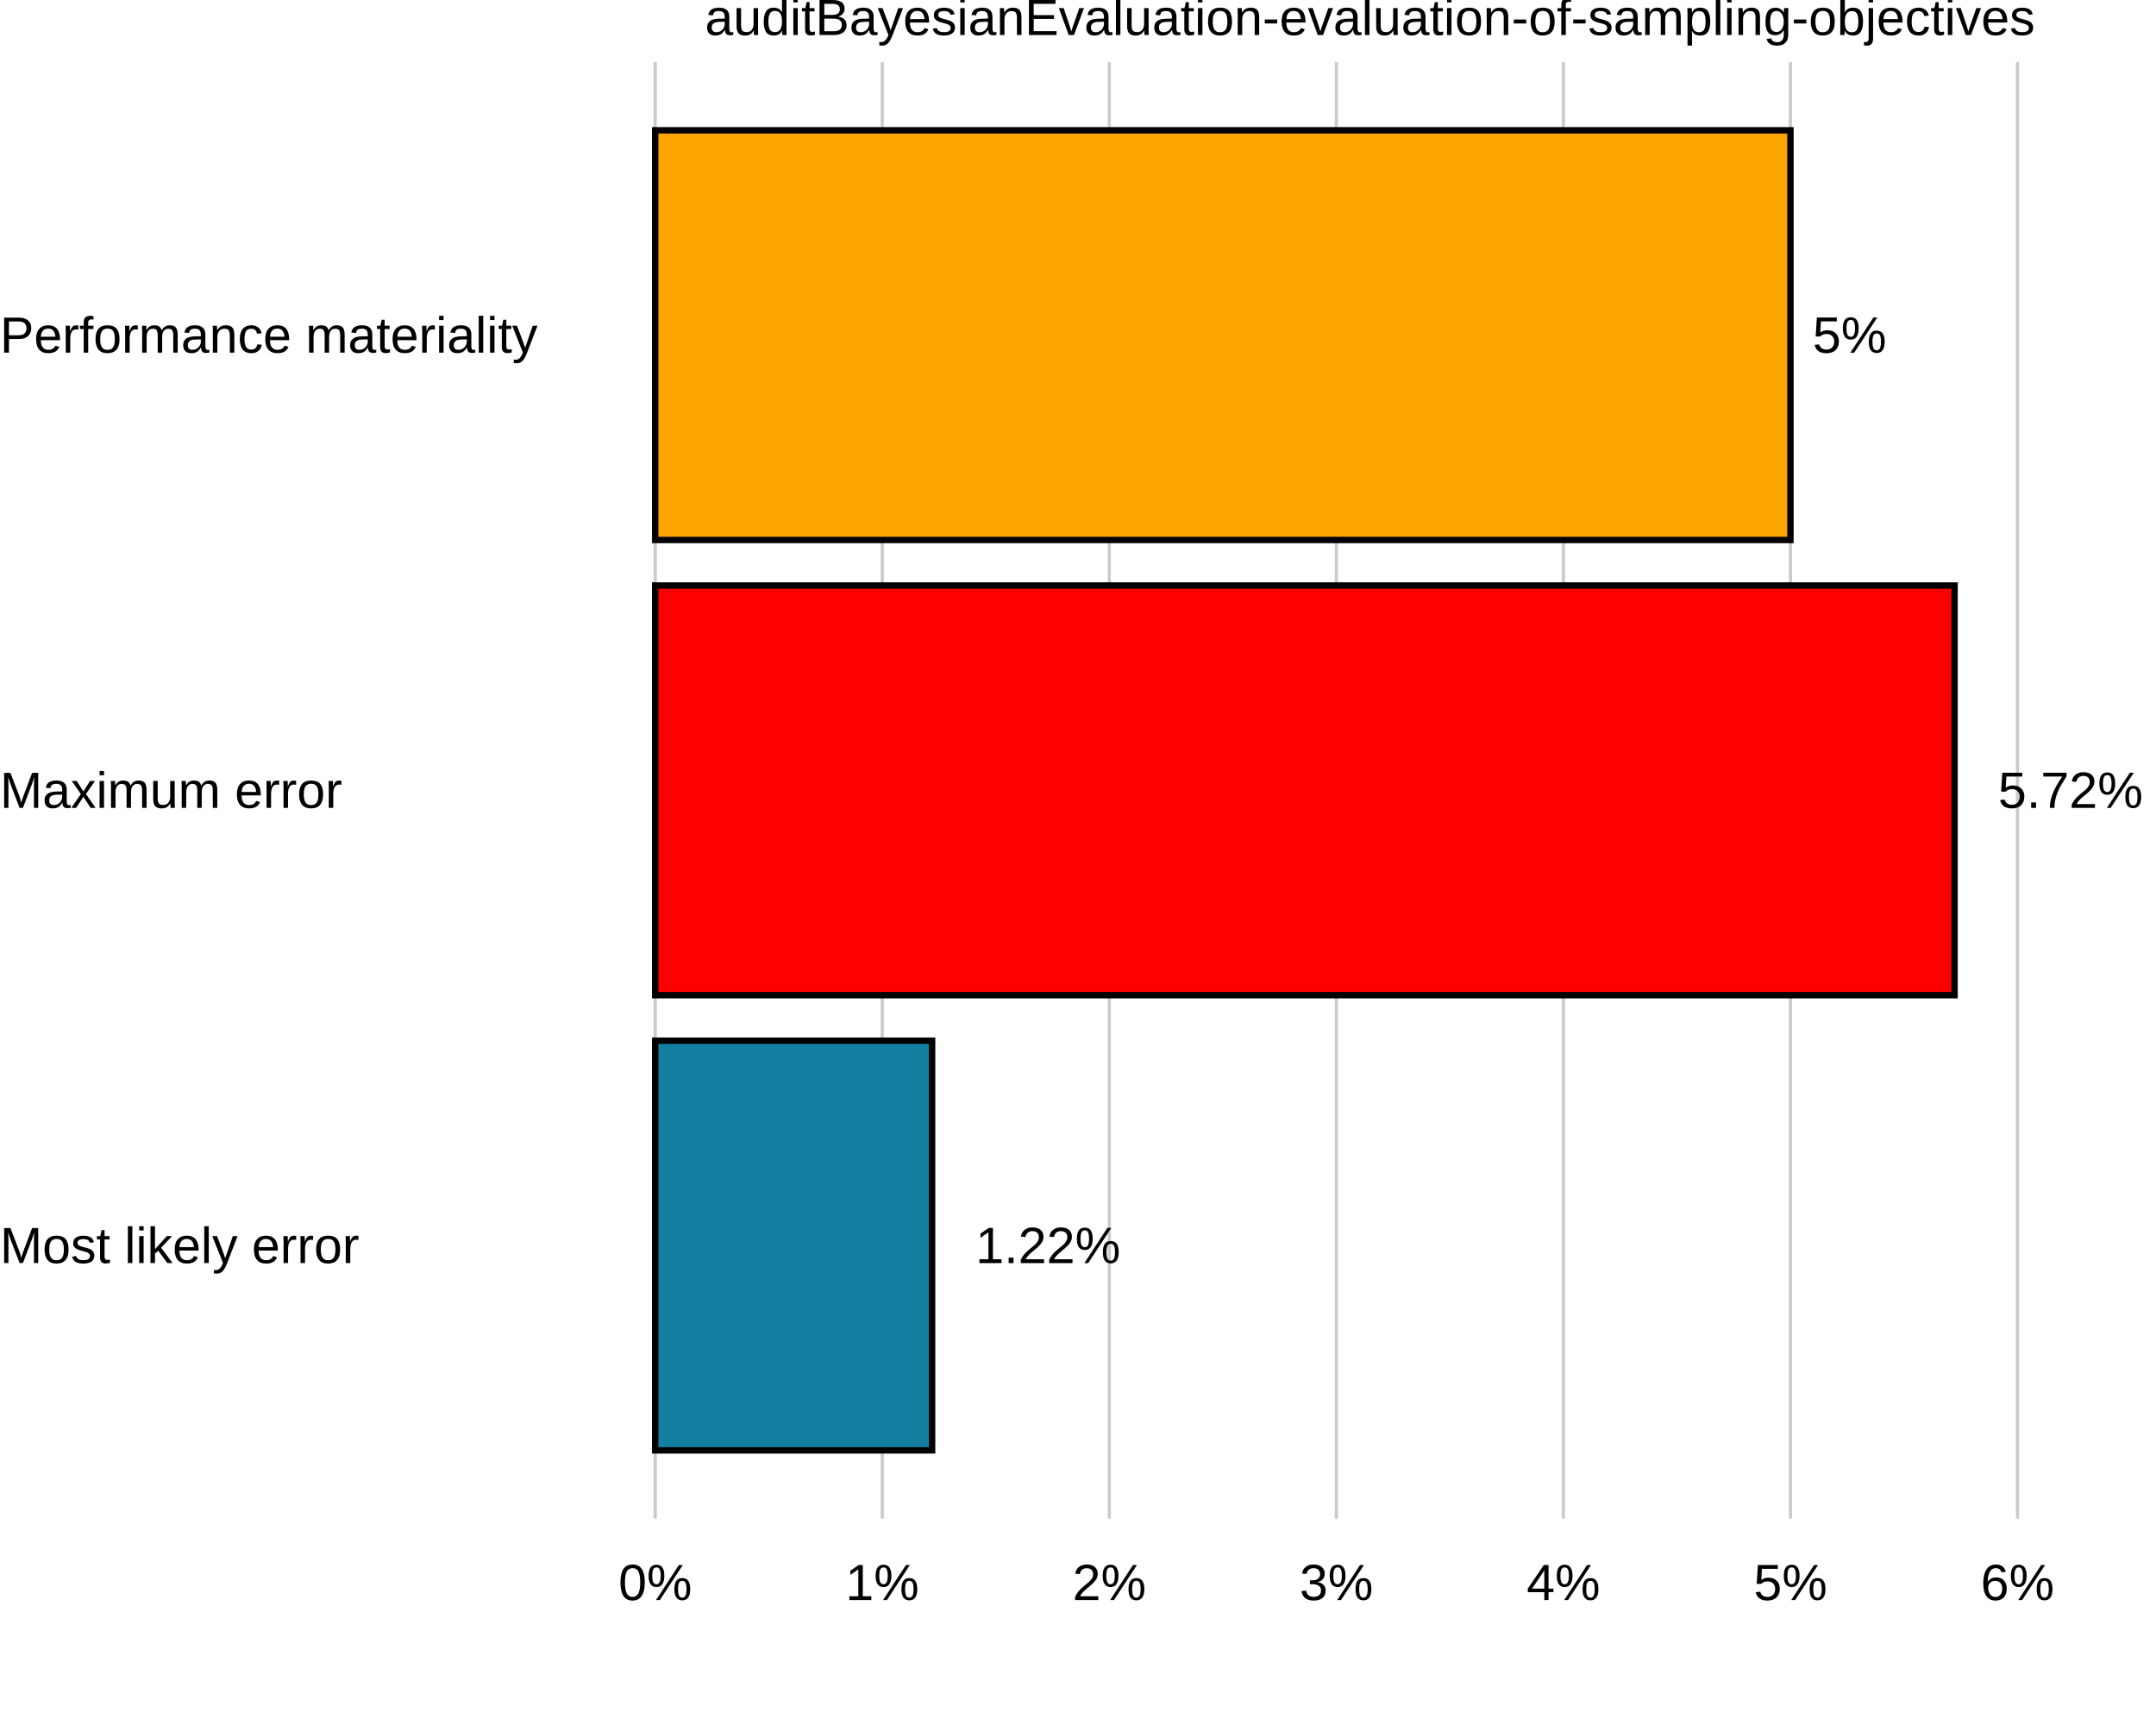
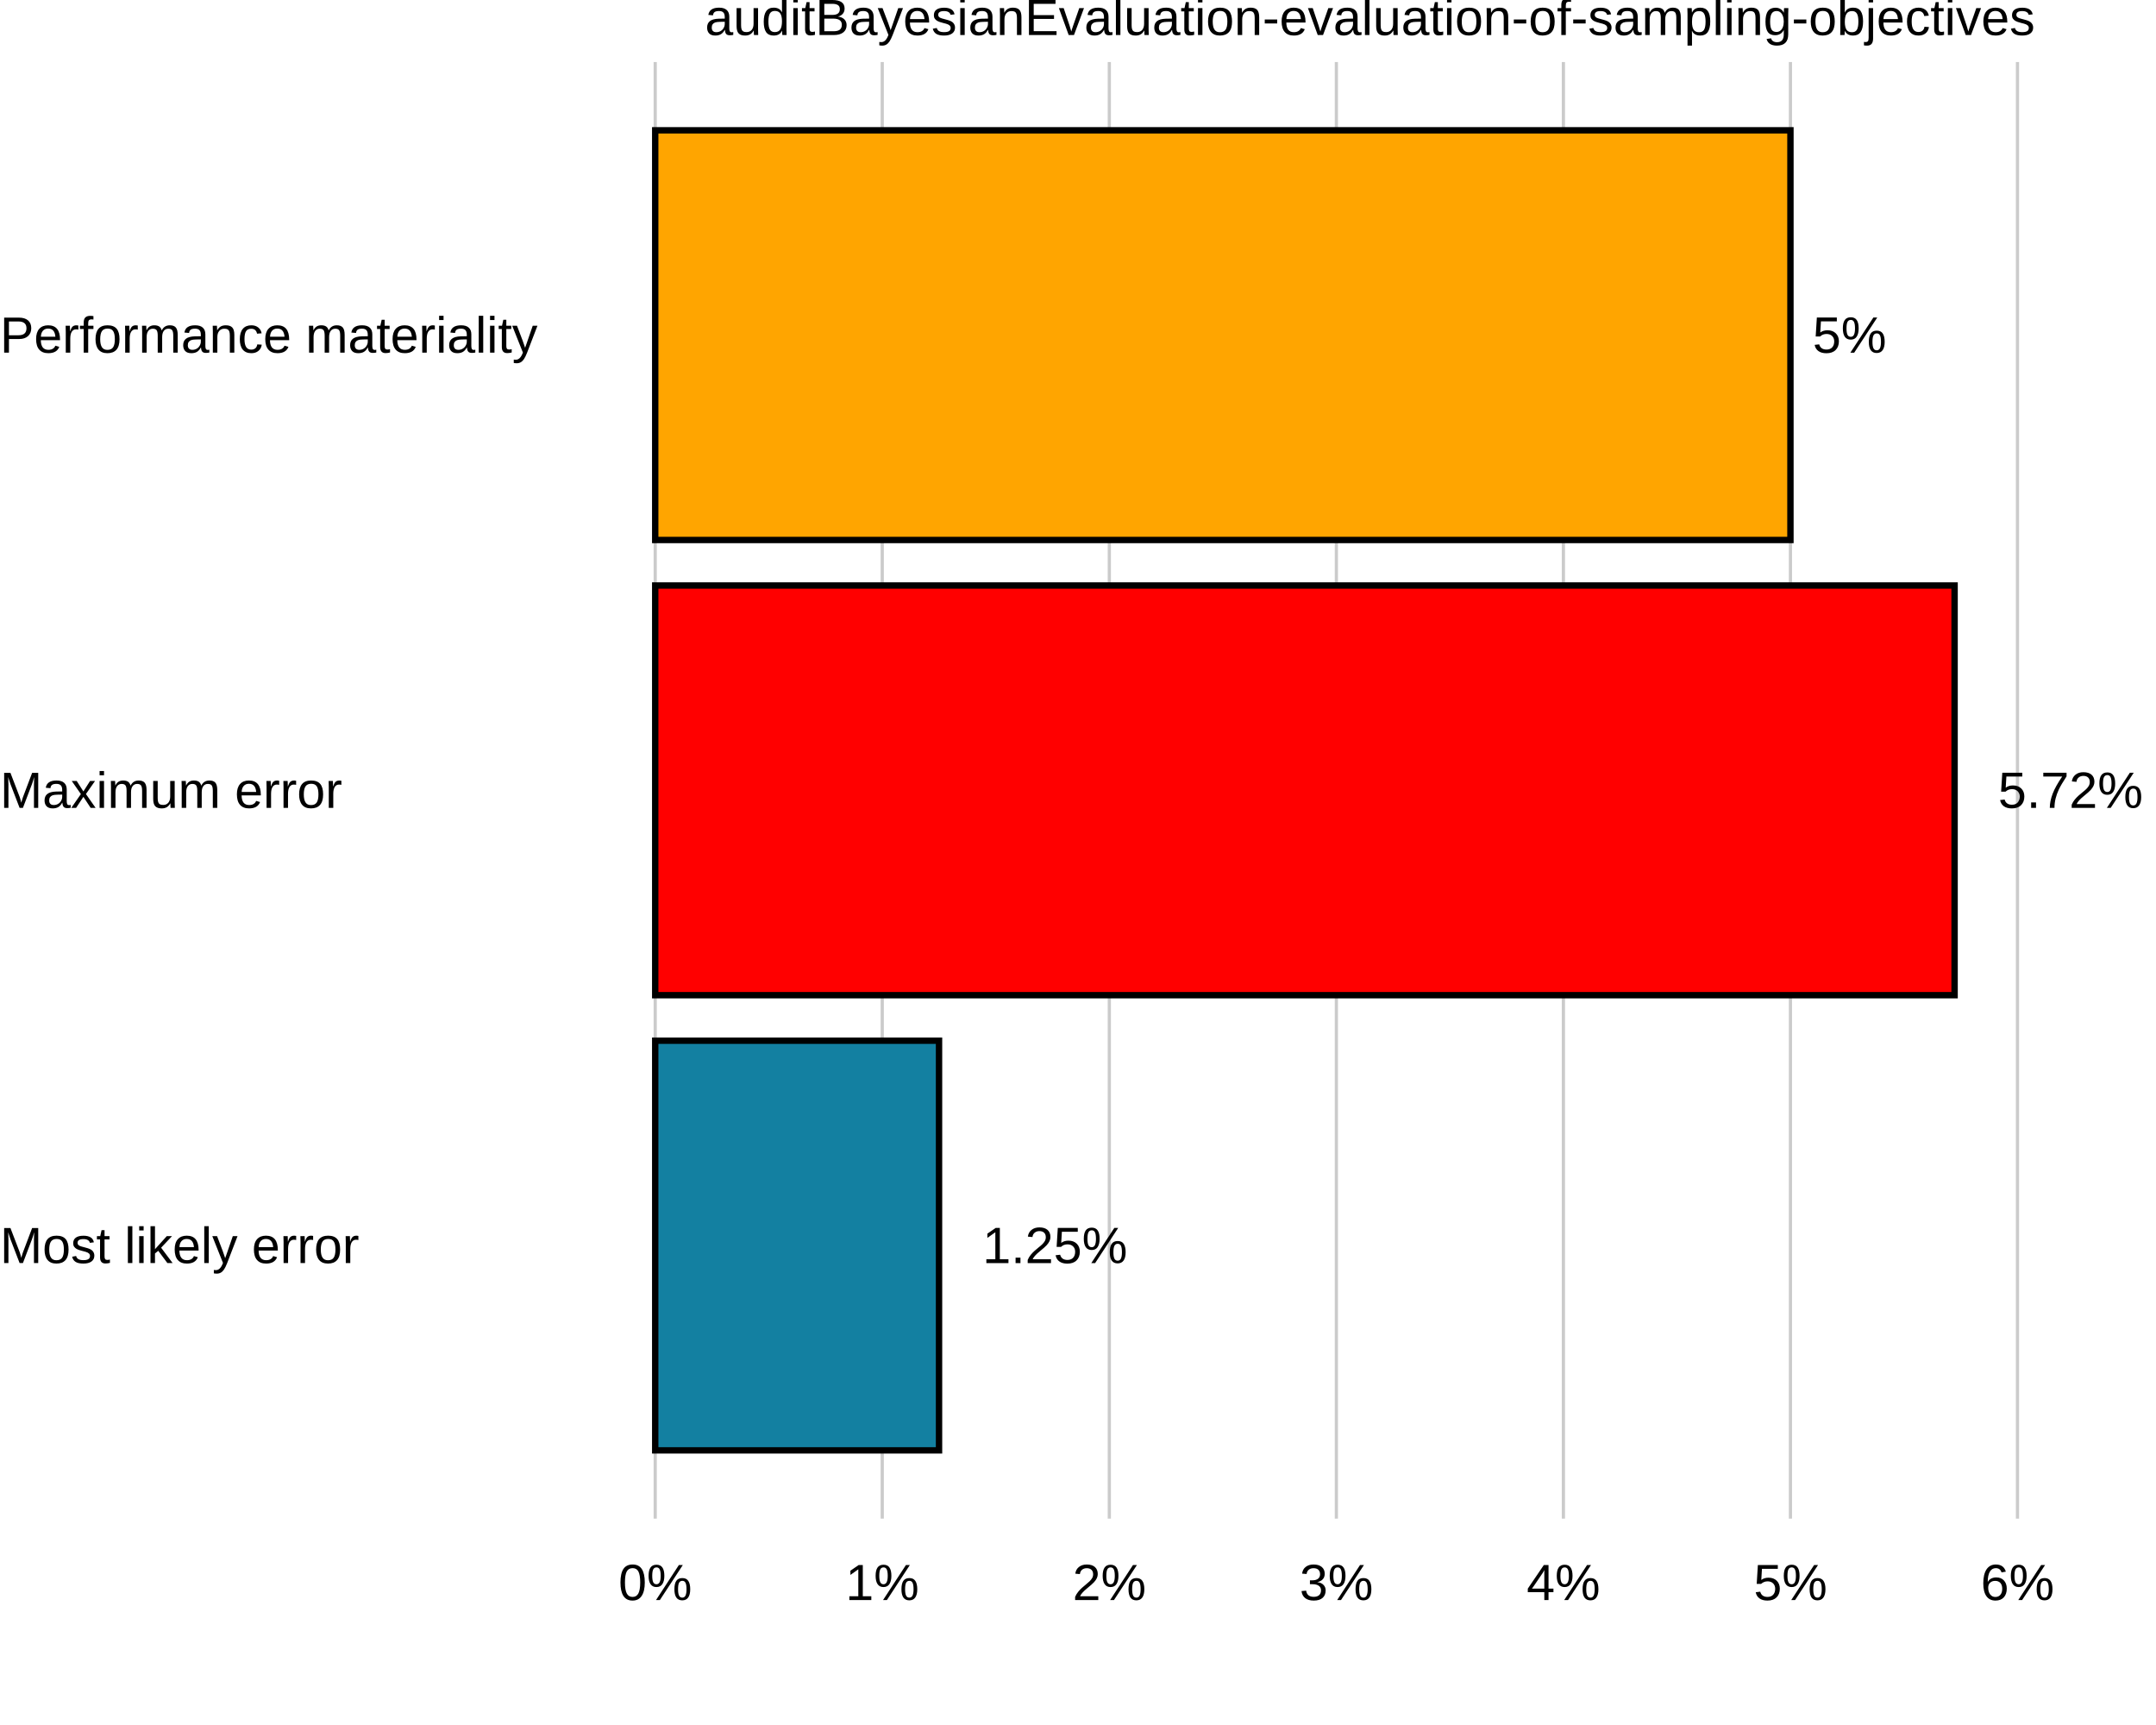
<svg xmlns="http://www.w3.org/2000/svg" viewBox="0 0 720.00 576.00">
  <defs>
    <style type="text/css">
    line, polyline, polygon, path, rect, circle {
      fill: none;
      stroke: #000000;
      stroke-linecap: round;
      stroke-linejoin: round;
      stroke-miterlimit: 10.00;
    }
  </style>
  </defs>
  <rect width="100%" height="100%" style="stroke: none; fill: #FFFFFF;" />
  <rect x="0.00" y="0.00" width="720.00" height="576.00" style="stroke-width: 10.67; stroke: none;" />
  <defs>
    <clipPath id="cpMTk0Ljk1fDcyMC4wMHw1MDcuMTB8MjAuNzE=">
      <rect x="194.95" y="20.71" width="525.05" height="486.38" />
    </clipPath>
  </defs>
  <rect x="194.95" y="20.71" width="525.05" height="486.38" style="stroke-width: 10.67; stroke: none;" clip-path="url(#cpMTk0Ljk1fDcyMC4wMHw1MDcuMTB8MjAuNzE=)" />
  <polyline points="218.81,507.10 218.81,20.71 " style="stroke-width: 1.07; stroke: #CBCBCB; stroke-linecap: butt;" clip-path="url(#cpMTk0Ljk1fDcyMC4wMHw1MDcuMTB8MjAuNzE=)" />
  <polyline points="294.63,507.10 294.63,20.71 " style="stroke-width: 1.07; stroke: #CBCBCB; stroke-linecap: butt;" clip-path="url(#cpMTk0Ljk1fDcyMC4wMHw1MDcuMTB8MjAuNzE=)" />
  <polyline points="370.46,507.10 370.46,20.71 " style="stroke-width: 1.07; stroke: #CBCBCB; stroke-linecap: butt;" clip-path="url(#cpMTk0Ljk1fDcyMC4wMHw1MDcuMTB8MjAuNzE=)" />
  <polyline points="446.28,507.10 446.28,20.71 " style="stroke-width: 1.07; stroke: #CBCBCB; stroke-linecap: butt;" clip-path="url(#cpMTk0Ljk1fDcyMC4wMHw1MDcuMTB8MjAuNzE=)" />
  <polyline points="522.10,507.10 522.10,20.71 " style="stroke-width: 1.07; stroke: #CBCBCB; stroke-linecap: butt;" clip-path="url(#cpMTk0Ljk1fDcyMC4wMHw1MDcuMTB8MjAuNzE=)" />
  <polyline points="597.92,507.10 597.92,20.71 " style="stroke-width: 1.07; stroke: #CBCBCB; stroke-linecap: butt;" clip-path="url(#cpMTk0Ljk1fDcyMC4wMHw1MDcuMTB8MjAuNzE=)" />
  <polyline points="673.74,507.10 673.74,20.71 " style="stroke-width: 1.07; stroke: #CBCBCB; stroke-linecap: butt;" clip-path="url(#cpMTk0Ljk1fDcyMC4wMHw1MDcuMTB8MjAuNzE=)" />
-   <rect x="218.81" y="347.50" width="92.47" height="136.80" style="stroke-width: 2.13; stroke-linecap: square; stroke-linejoin: miter; fill: #1380A1;" clip-path="url(#cpMTk0Ljk1fDcyMC4wMHw1MDcuMTB8MjAuNzE=)" />
+   <rect x="218.81" y="347.50" width="94.78" height="136.80" style="stroke-width: 2.13; stroke-linecap: square; stroke-linejoin: miter; fill: #1380A1;" clip-path="url(#cpMTk0Ljk1fDcyMC4wMHw1MDcuMTB8MjAuNzE=)" />
  <rect x="218.81" y="195.51" width="433.93" height="136.80" style="stroke-width: 2.13; stroke-linecap: square; stroke-linejoin: miter; fill: #FF0000;" clip-path="url(#cpMTk0Ljk1fDcyMC4wMHw1MDcuMTB8MjAuNzE=)" />
  <rect x="218.81" y="43.51" width="379.11" height="136.80" style="stroke-width: 2.13; stroke-linecap: square; stroke-linejoin: miter; fill: #FFA500;" clip-path="url(#cpMTk0Ljk1fDcyMC4wMHw1MDcuMTB8MjAuNzE=)" />
  <g clip-path="url(#cpMTk0Ljk1fDcyMC4wMHw1MDcuMTB8MjAuNzE=)">
-     <text x="325.79" y="421.77" style="font-size: 17.07px; font-family: Liberation Sans;" textLength="48.36px" lengthAdjust="spacingAndGlyphs">1.22%</text>
+     <text x="328.10" y="421.77" style="font-size: 17.07px; font-family: Liberation Sans;" textLength="48.36px" lengthAdjust="spacingAndGlyphs">1.25%</text>
  </g>
  <g clip-path="url(#cpMTk0Ljk1fDcyMC4wMHw1MDcuMTB8MjAuNzE=)">
    <text x="667.25" y="269.77" style="font-size: 17.07px; font-family: Liberation Sans;" textLength="48.36px" lengthAdjust="spacingAndGlyphs">5.72%</text>
  </g>
  <g clip-path="url(#cpMTk0Ljk1fDcyMC4wMHw1MDcuMTB8MjAuNzE=)">
    <text x="605.32" y="117.78" style="font-size: 17.07px; font-family: Liberation Sans;" textLength="24.66px" lengthAdjust="spacingAndGlyphs">5%</text>
  </g>
  <rect x="194.95" y="20.71" width="525.05" height="486.38" style="stroke-width: 0.00; stroke: none;" clip-path="url(#cpMTk0Ljk1fDcyMC4wMHw1MDcuMTB8MjAuNzE=)" />
  <defs>
    <clipPath id="cpMC4wMHw3MjAuMDB8NTc2LjAwfDAuMDA=">
      <rect x="0.00" y="0.00" width="720.00" height="576.00" />
    </clipPath>
  </defs>
  <polyline points="194.95,507.10 194.95,20.71 " style="stroke-width: 0.00; stroke: none; stroke-linecap: butt;" clip-path="url(#cpMC4wMHw3MjAuMDB8NTc2LjAwfDAuMDA=)" />
  <g clip-path="url(#cpMC4wMHw3MjAuMDB8NTc2LjAwfDAuMDA=)">
    <text x="0.00" y="421.75" style="font-size: 17.00px; font-family: Liberation Sans;" textLength="119.94px" lengthAdjust="spacingAndGlyphs">Most likely error</text>
  </g>
  <g clip-path="url(#cpMC4wMHw3MjAuMDB8NTc2LjAwfDAuMDA=)">
    <text x="0.00" y="269.76" style="font-size: 17.00px; font-family: Liberation Sans;" textLength="114.25px" lengthAdjust="spacingAndGlyphs">Maximum error</text>
  </g>
  <g clip-path="url(#cpMC4wMHw3MjAuMDB8NTc2LjAwfDAuMDA=)">
    <text x="0.00" y="117.76" style="font-size: 17.00px; font-family: Liberation Sans;" textLength="179.47px" lengthAdjust="spacingAndGlyphs">Performance materiality</text>
  </g>
  <polyline points="194.95,507.10 720.00,507.10 " style="stroke-width: 0.00; stroke: none; stroke-linecap: butt;" clip-path="url(#cpMC4wMHw3MjAuMDB8NTc2LjAwfDAuMDA=)" />
  <g clip-path="url(#cpMC4wMHw3MjAuMDB8NTc2LjAwfDAuMDA=)">
    <text x="206.53" y="534.28" style="font-size: 17.00px; font-family: Liberation Sans;" textLength="24.56px" lengthAdjust="spacingAndGlyphs">0%</text>
  </g>
  <g clip-path="url(#cpMC4wMHw3MjAuMDB8NTc2LjAwfDAuMDA=)">
    <text x="282.35" y="534.28" style="font-size: 17.00px; font-family: Liberation Sans;" textLength="24.56px" lengthAdjust="spacingAndGlyphs">1%</text>
  </g>
  <g clip-path="url(#cpMC4wMHw3MjAuMDB8NTc2LjAwfDAuMDA=)">
    <text x="358.18" y="534.28" style="font-size: 17.00px; font-family: Liberation Sans;" textLength="24.56px" lengthAdjust="spacingAndGlyphs">2%</text>
  </g>
  <g clip-path="url(#cpMC4wMHw3MjAuMDB8NTc2LjAwfDAuMDA=)">
    <text x="434.00" y="534.28" style="font-size: 17.00px; font-family: Liberation Sans;" textLength="24.56px" lengthAdjust="spacingAndGlyphs">3%</text>
  </g>
  <g clip-path="url(#cpMC4wMHw3MjAuMDB8NTc2LjAwfDAuMDA=)">
    <text x="509.82" y="534.28" style="font-size: 17.00px; font-family: Liberation Sans;" textLength="24.56px" lengthAdjust="spacingAndGlyphs">4%</text>
  </g>
  <g clip-path="url(#cpMC4wMHw3MjAuMDB8NTc2LjAwfDAuMDA=)">
    <text x="585.64" y="534.28" style="font-size: 17.00px; font-family: Liberation Sans;" textLength="24.56px" lengthAdjust="spacingAndGlyphs">5%</text>
  </g>
  <g clip-path="url(#cpMC4wMHw3MjAuMDB8NTc2LjAwfDAuMDA=)">
    <text x="661.46" y="534.28" style="font-size: 17.00px; font-family: Liberation Sans;" textLength="24.56px" lengthAdjust="spacingAndGlyphs">6%</text>
  </g>
  <g clip-path="url(#cpMC4wMHw3MjAuMDB8NTc2LjAwfDAuMDA=)">
    <text x="235.42" y="11.70" style="font-size: 17.00px; font-family: Liberation Sans;" textLength="444.11px" lengthAdjust="spacingAndGlyphs">auditBayesianEvaluation-evaluation-of-sampling-objectives</text>
  </g>
</svg>
